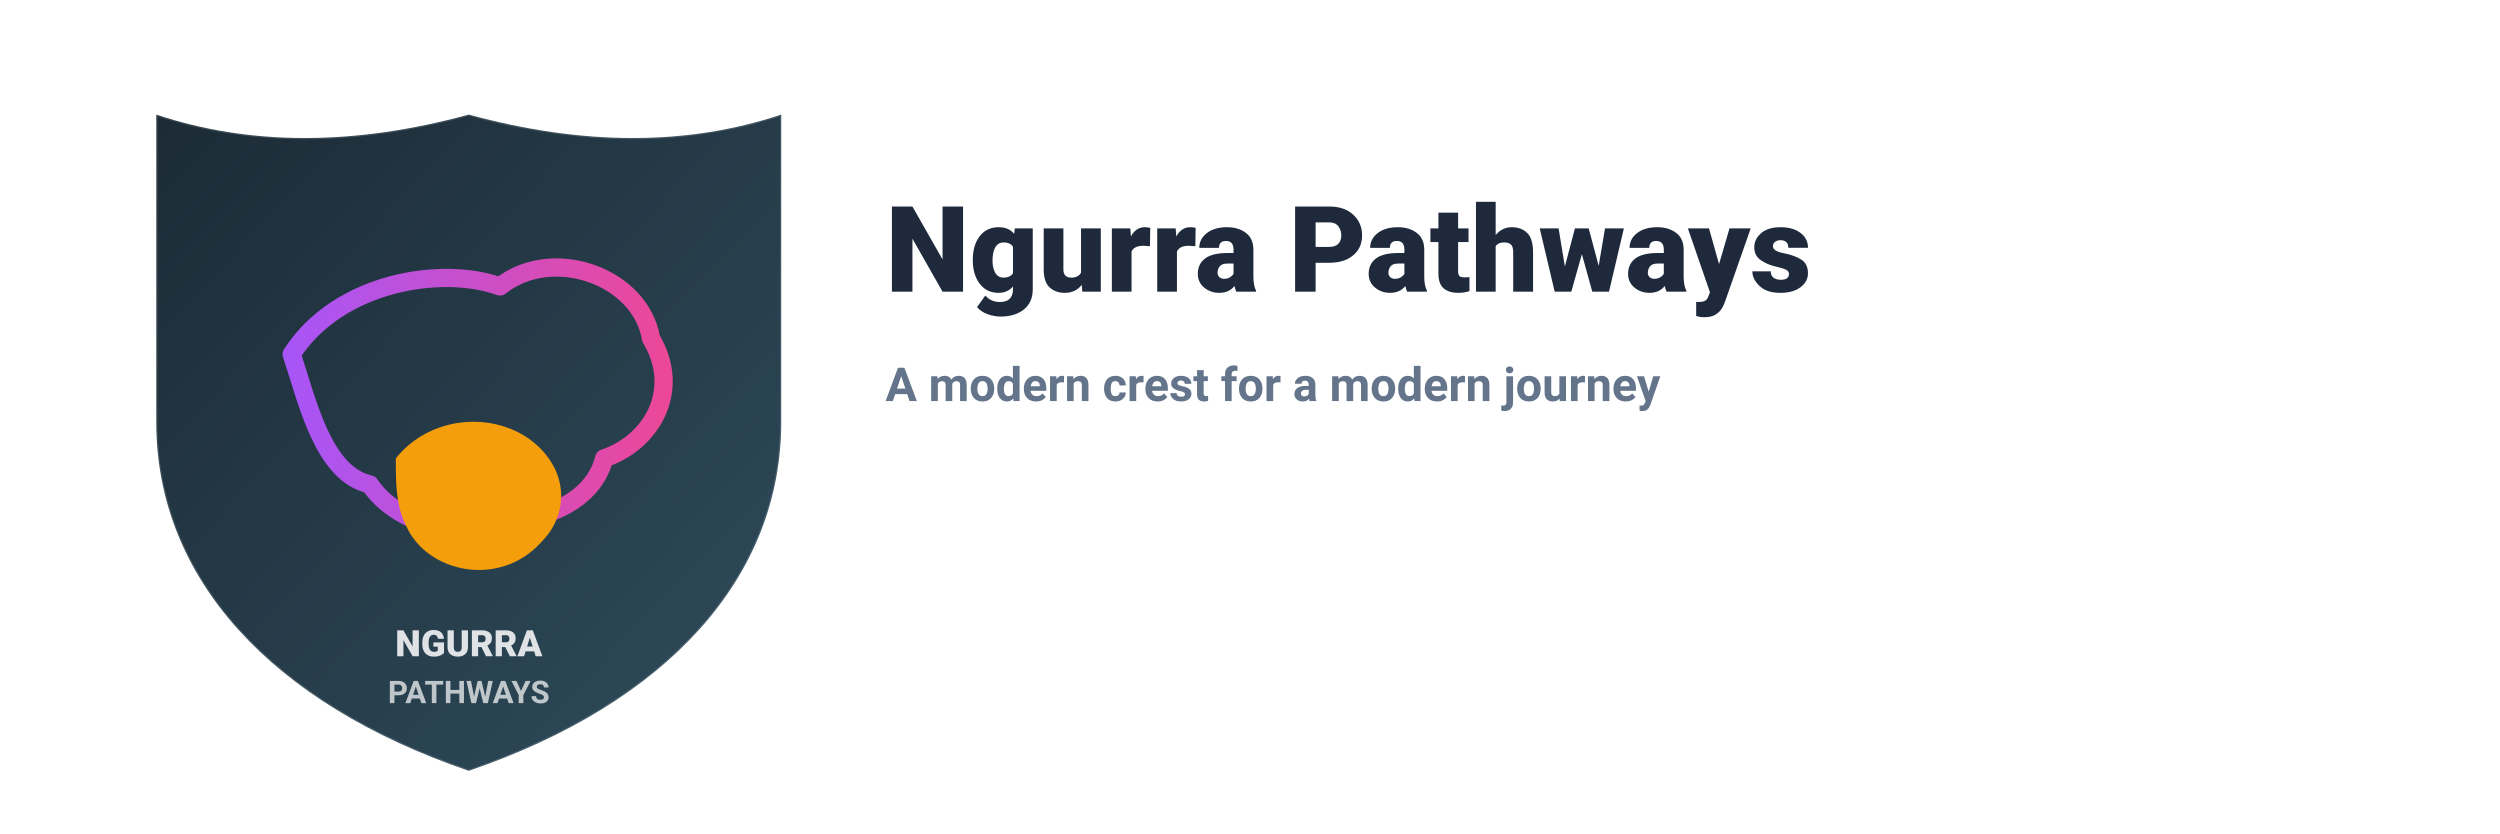
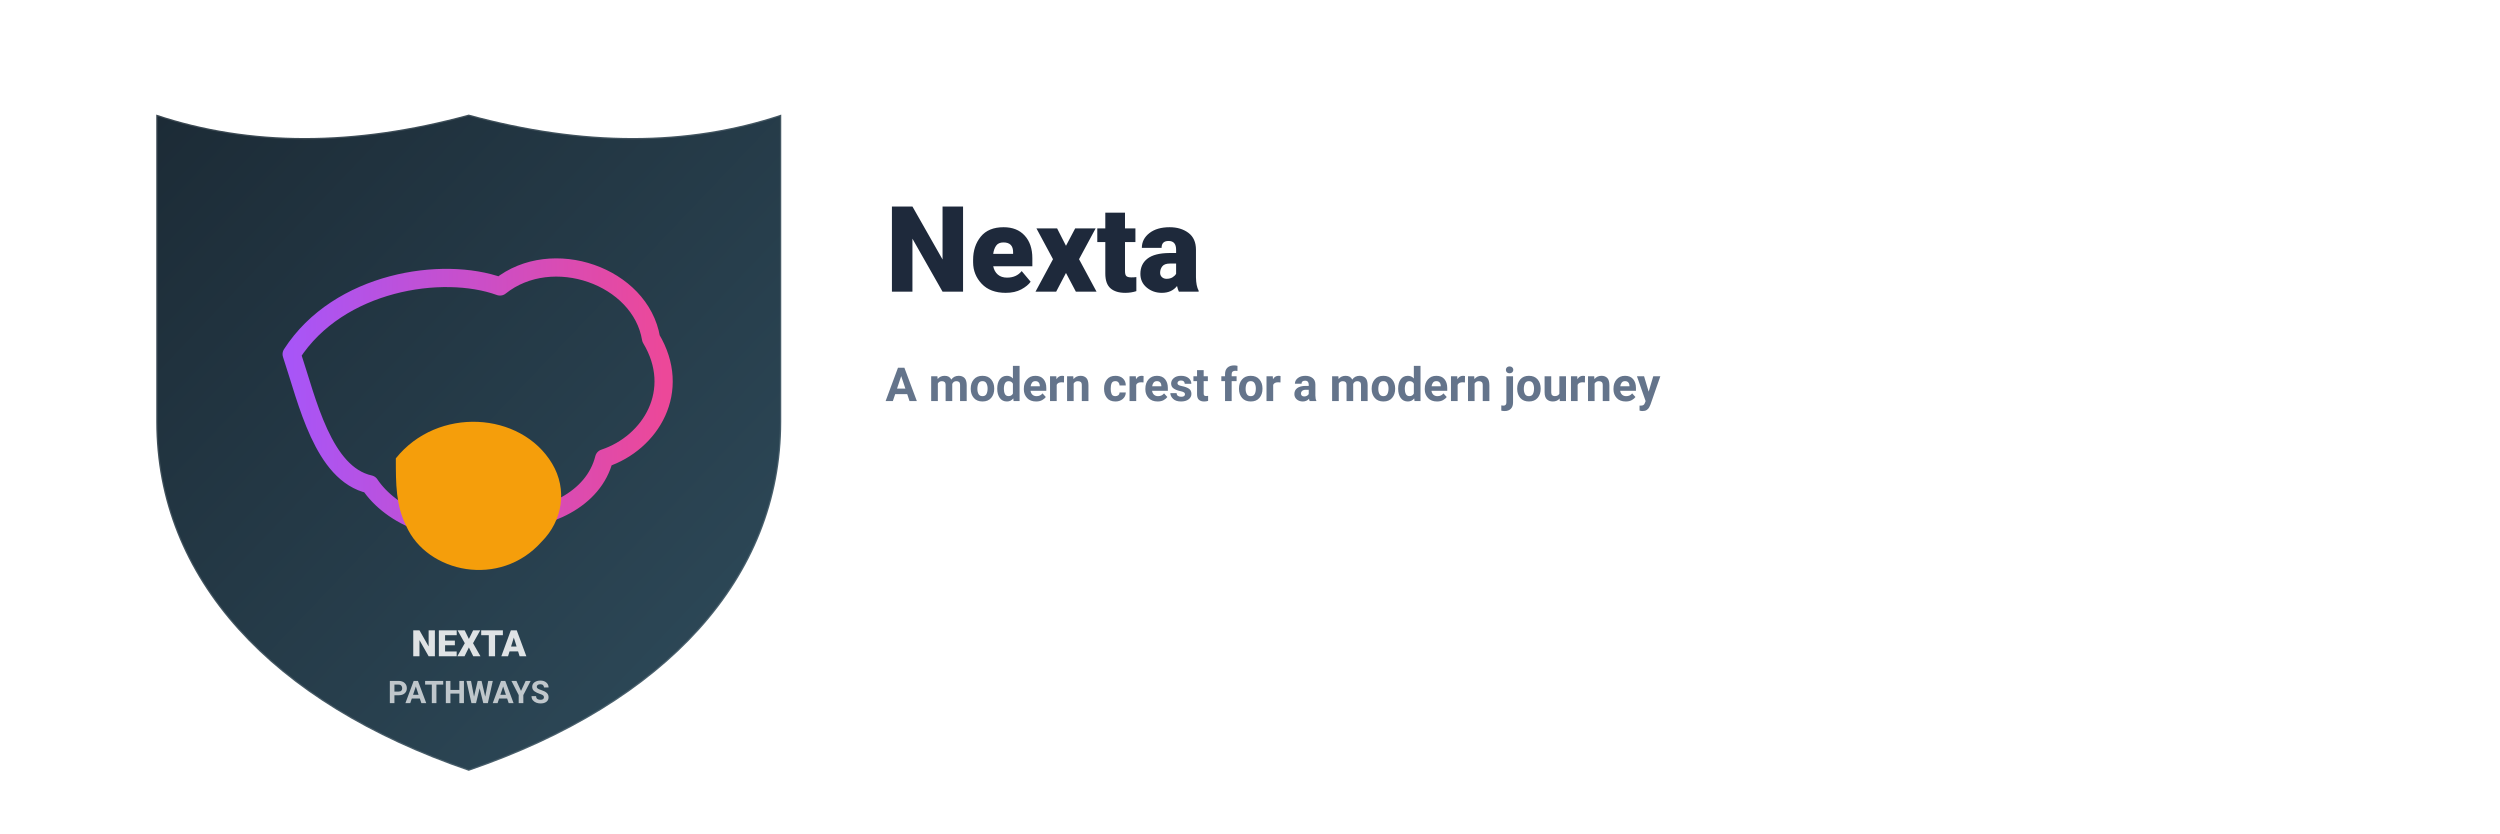
- <svg xmlns="http://www.w3.org/2000/svg" width="960" height="320" viewBox="0 0 960 320" role="img" aria-label="Ngurra Pathways logo concept 07">
+ <svg xmlns="http://www.w3.org/2000/svg" width="960" height="320" viewBox="0 0 960 320" role="img" aria-label="Nexta logo concept 07">
  <defs>
    <linearGradient id="crest" x1="0" y1="0" x2="1" y2="1">
      <stop offset="0" stop-color="#1C2B36" />
      <stop offset="1" stop-color="#2F4C5C" />
    </linearGradient>
    <linearGradient id="aura" x1="0" y1="0" x2="1" y2="0">
      <stop offset="0" stop-color="#a855f7" />
      <stop offset="1" stop-color="#ec4899" />
    </linearGradient>
  </defs>
  <g transform="translate(60,44)">
    <path d="M120 0              C164 12, 204 12, 240 0              V118              C240 178, 196 226, 120 252              C44 226, 0 178, 0 118              V0              C36 12, 76 12, 120 0Z" fill="url(#crest)" stroke="rgba(255,255,255,0.14)" />
    <path d="M52 92              C70 64, 110 58, 132 66              C152 50, 186 62, 190 86              C202 106, 190 126, 172 132              C168 148, 150 156, 132 156              C110 164, 90 154, 82 142              C64 138, 58 110, 52 92Z" fill="none" stroke="url(#aura)" stroke-width="7" stroke-linejoin="round" />
    <path d="M92 132              C108 112, 140 114, 152 134              C158 144, 156 156, 148 164              C132 182, 104 176, 96 158              C92 150, 92 142, 92 132Z" fill="#f59e0b" />
-     <text x="120" y="208" text-anchor="middle" font-family="system-ui, -apple-system, Segoe UI, Roboto, Arial" font-size="14" font-weight="800" fill="rgba(255,255,255,0.85)">NGURRA</text>
+     <text x="120" y="208" text-anchor="middle" font-family="system-ui, -apple-system, Segoe UI, Roboto, Arial" font-size="14" font-weight="800" fill="rgba(255,255,255,0.85)">NEXTA</text>
    <text x="120" y="226" text-anchor="middle" font-family="system-ui, -apple-system, Segoe UI, Roboto, Arial" font-size="12" font-weight="700" fill="rgba(255,255,255,0.70)">PATHWAYS</text>
  </g>
  <g transform="translate(340,112)">
-     <text x="0" y="0" font-family="system-ui, -apple-system, Segoe UI, Roboto, Arial" font-size="46" font-weight="900" fill="#1e293b">Ngurra Pathways</text>
+     <text x="0" y="0" font-family="system-ui, -apple-system, Segoe UI, Roboto, Arial" font-size="46" font-weight="900" fill="#1e293b">Nexta</text>
    <text x="0" y="42" font-family="system-ui, -apple-system, Segoe UI, Roboto, Arial" font-size="18" font-weight="600" fill="#64748b">A modern crest for a modern journey</text>
  </g>
</svg>
